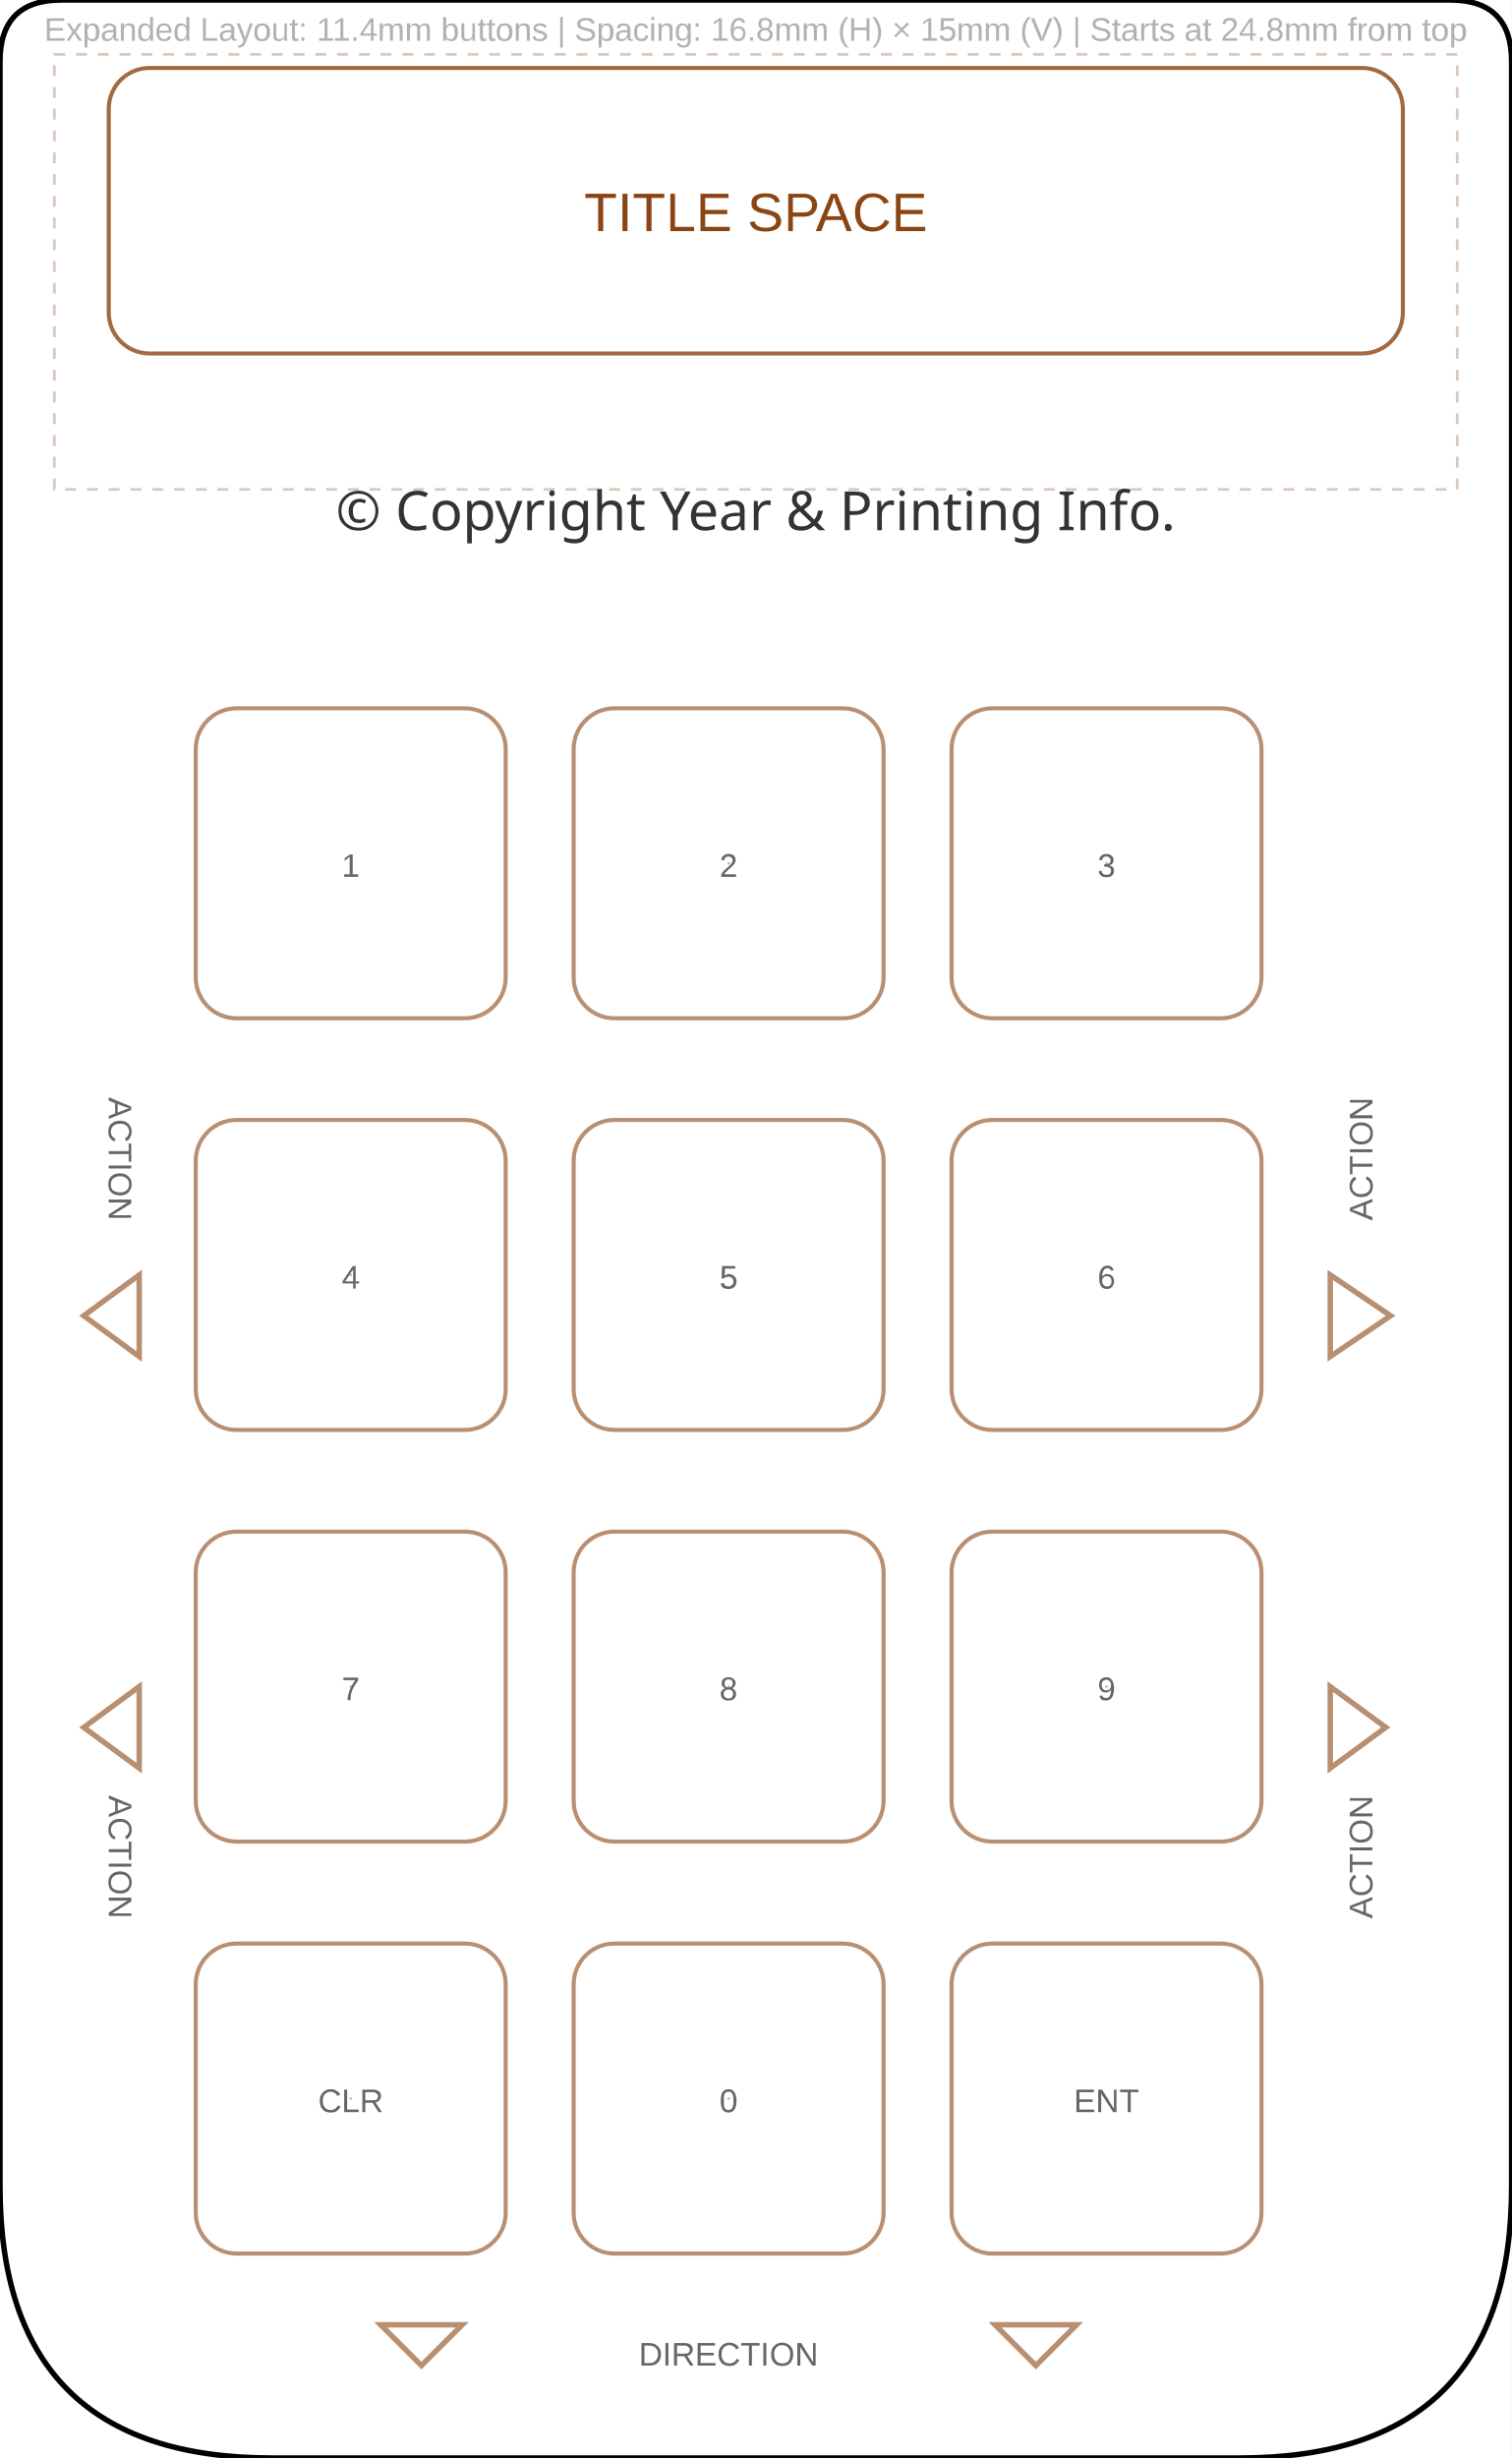
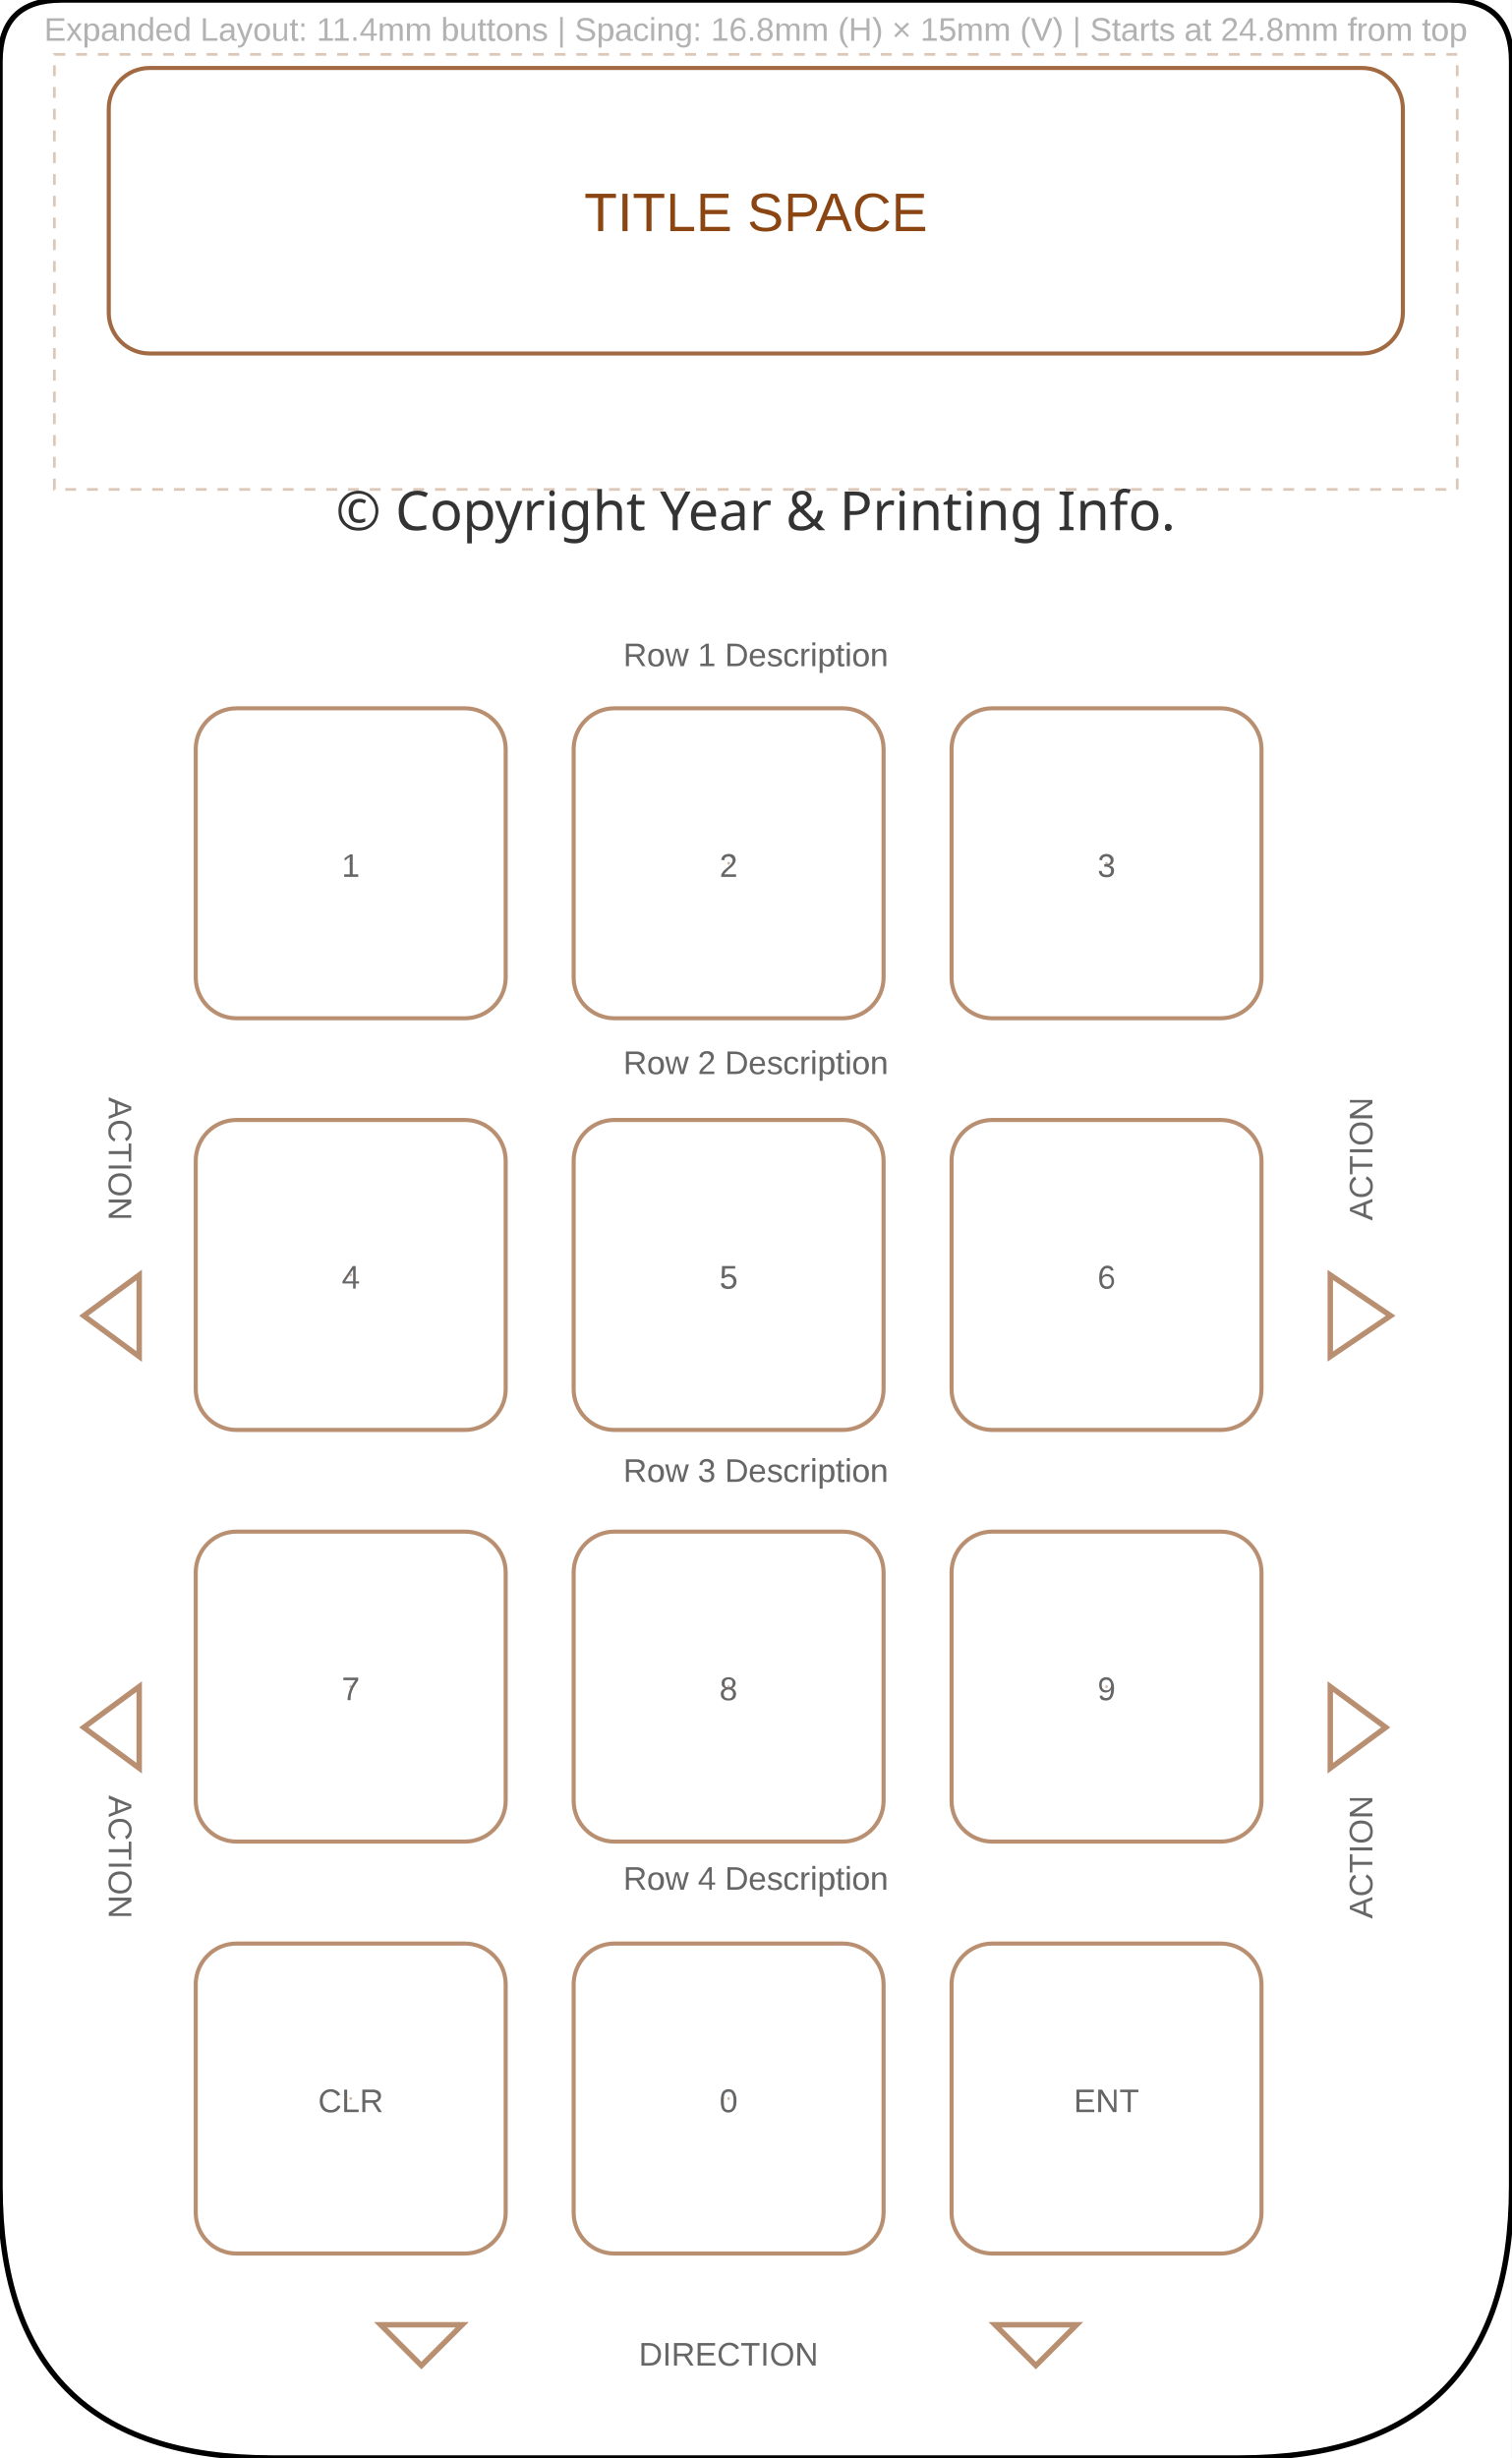
<svg xmlns="http://www.w3.org/2000/svg" width="55.6mm" height="90.4mm" viewBox="0 0 55.6 90.4">
  <defs>
    <style>
      .outline { fill: none; stroke: #000000; stroke-width: 0.2; }
      .guide { fill: none; stroke: #8B4513; stroke-width: 0.1; stroke-dasharray: 0.3,0.3; opacity: 0.5; }
      .button { fill: none; stroke: #8B4513; stroke-width: 0.15; opacity: 0.6; }
      .button_center { fill: #8B4513; opacity: 0.4; }
      .label { font-family: Arial, sans-serif; font-size: 2px; fill: #8B4513; }
      .label_small { font-family: Arial, sans-serif; font-size: 1.2px; fill: #666666; }
      .zone { fill: none; stroke: #8B4513; stroke-width: 0.1; stroke-dasharray: 0.4,0.4; opacity: 0.3; }
      .copyright { font-family: Arial Black, sans-serif; font-size: 2px; fill: #333333; }
    </style>
  </defs>
-   <rect x="0" y="0" width="55.6" height="90.4" fill="#FFFFFF" />
+   <rect id="overlay-background" x="0" y="0" width="55.6" height="90.4" fill="#FFFFFF" />
  <path id="outer_boundary" d="M 2.26 0            L 53.34 0            Q 55.6 0 55.6 2.26            L 55.6 80.4            Q 55.6 90.4 45.6 90.4            L 10.0 90.4            Q 0 90.4 0 80.4            L 0 2.26            Q 0 0 2.26 0 Z" class="outline" />
  <rect id="title_bar_zone" x="2" y="2" width="51.6" height="16" class="zone" />
  <rect id="title-background" x="4" y="2.5" width="47.6" height="10.5" rx="1.5" ry="1.5" fill="none" opacity="1.0" />
  <rect id="title-border" x="4" y="2.5" width="47.6" height="10.5" rx="1.5" ry="1.5" fill="none" stroke="#8B4513" stroke-width="0.15" opacity="0.8" />
  <text id="title-text" x="27.8" y="8.5" text-anchor="middle" class="label">TITLE SPACE</text>
  <text id="copyright-text" x="27.8" y="19.5" text-anchor="middle" class="copyright">© Copyright Year &amp; Printing Info.</text>
+   <g id="row_descriptions">
+     <text id="row-desc-1" x="27.8" y="24.5" text-anchor="middle" class="label_small">Row 1 Description</text>
+     <text id="row-desc-2" x="27.8" y="39.5" text-anchor="middle" class="label_small">Row 2 Description</text>
+     <text id="row-desc-3" x="27.8" y="54.5" text-anchor="middle" class="label_small">Row 3 Description</text>
+     <text id="row-desc-4" x="27.8" y="69.5" text-anchor="middle" class="label_small">Row 4 Description</text>
+   </g>
  <g id="keypad_buttons">
    <circle cx="12.90" cy="31.75" r="0.05" class="button_center" />
    <rect x="7.20" y="26.05" width="11.4" height="11.4" rx="1.5" ry="1.5" class="button" />
    <text id="btn-1" x="12.90" y="32.25" text-anchor="middle" class="label_small">1</text>
    <circle cx="26.80" cy="31.75" r="0.05" class="button_center" />
    <rect x="21.10" y="26.05" width="11.4" height="11.4" rx="1.5" ry="1.5" class="button" />
    <text id="btn-2" x="26.80" y="32.25" text-anchor="middle" class="label_small">2</text>
    <circle cx="40.70" cy="31.75" r="0.05" class="button_center" />
    <rect x="35.00" y="26.05" width="11.4" height="11.4" rx="1.5" ry="1.5" class="button" />
    <text id="btn-3" x="40.70" y="32.25" text-anchor="middle" class="label_small">3</text>
    <circle cx="12.90" cy="46.89" r="0.05" class="button_center" />
    <rect x="7.20" y="41.19" width="11.4" height="11.4" rx="1.5" ry="1.5" class="button" />
    <text id="btn-4" x="12.90" y="47.39" text-anchor="middle" class="label_small">4</text>
    <circle cx="26.80" cy="46.89" r="0.05" class="button_center" />
    <rect x="21.10" y="41.19" width="11.4" height="11.4" rx="1.5" ry="1.5" class="button" />
    <text id="btn-5" x="26.80" y="47.39" text-anchor="middle" class="label_small">5</text>
    <circle cx="40.70" cy="46.89" r="0.05" class="button_center" />
    <rect x="35.00" y="41.19" width="11.4" height="11.4" rx="1.5" ry="1.5" class="button" />
    <text id="btn-6" x="40.70" y="47.39" text-anchor="middle" class="label_small">6</text>
    <circle cx="12.90" cy="62.03" r="0.05" class="button_center" />
    <rect x="7.20" y="56.33" width="11.4" height="11.4" rx="1.5" ry="1.5" class="button" />
    <text id="btn-7" x="12.90" y="62.53" text-anchor="middle" class="label_small">7</text>
    <circle cx="26.80" cy="62.03" r="0.05" class="button_center" />
    <rect x="21.10" y="56.33" width="11.4" height="11.4" rx="1.5" ry="1.5" class="button" />
    <text id="btn-8" x="26.80" y="62.53" text-anchor="middle" class="label_small">8</text>
    <circle cx="40.70" cy="62.03" r="0.05" class="button_center" />
    <rect x="35.00" y="56.33" width="11.4" height="11.4" rx="1.5" ry="1.5" class="button" />
    <text id="btn-9" x="40.70" y="62.53" text-anchor="middle" class="label_small">9</text>
    <circle cx="12.90" cy="77.18" r="0.05" class="button_center" />
    <rect x="7.20" y="71.48" width="11.4" height="11.4" rx="1.5" ry="1.5" class="button" />
    <text id="btn-clear" x="12.90" y="77.68" text-anchor="middle" class="label_small">CLR</text>
    <circle cx="26.80" cy="77.18" r="0.05" class="button_center" />
    <rect x="21.10" y="71.48" width="11.4" height="11.4" rx="1.5" ry="1.5" class="button" />
    <text id="btn-0" x="26.80" y="77.68" text-anchor="middle" class="label_small">0</text>
    <circle cx="40.70" cy="77.18" r="0.05" class="button_center" />
    <rect x="35.00" y="71.48" width="11.4" height="11.4" rx="1.5" ry="1.5" class="button" />
    <text id="btn-enter" x="40.70" y="77.68" text-anchor="middle" class="label_small">ENT</text>
  </g>
  <g id="grid_info" opacity="0.5">
    <text x="27.8" y="1.5" text-anchor="middle" class="label_small">
      Expanded Layout: 11.4mm buttons | Spacing: 16.8mm (H) × 15mm (V) | Starts at 24.8mm from top
    </text>
  </g>
  <g id="left_action_buttons">
    <g id="top-left-action">
      <polygon id="top-left-arrow" points="5.12,46.89 3.08,48.39 5.12,49.89" fill="none" stroke="#8B4513" stroke-width="0.2" opacity="0.6" />
      <text id="top-left-label" x="4.0" y="44.89" text-anchor="end" transform="rotate(90, 4.0, 44.89)" class="label_small">ACTION</text>
    </g>
    <g id="bottom-left-action">
      <polygon id="bottom-left-arrow" points="5.12,62.03 3.08,63.53 5.12,65.03" fill="none" stroke="#8B4513" stroke-width="0.2" opacity="0.6" />
      <text id="bottom-left-label" x="4.0" y="66.03" text-anchor="start" transform="rotate(90, 4.0, 66.03)" class="label_small">ACTION</text>
    </g>
  </g>
  <g id="right_action_buttons">
    <g id="top-right-action">
      <polygon id="top-right-arrow" points="48.93,46.89 51.15,48.39 48.93,49.89" fill="none" stroke="#8B4513" stroke-width="0.2" opacity="0.6" />
      <text id="top-right-label" x="50.48" y="44.89" text-anchor="start" transform="rotate(-90, 50.48, 44.89)" class="label_small">ACTION</text>
    </g>
    <g id="bottom-right-action">
      <polygon id="bottom-right-arrow" points="48.93,62.03 50.97,63.53 48.93,65.03" fill="none" stroke="#8B4513" stroke-width="0.2" opacity="0.6" />
      <text id="bottom-right-label" x="50.48" y="66.03" text-anchor="end" transform="rotate(-90, 50.48, 66.03)" class="label_small">ACTION</text>
    </g>
  </g>
  <g id="bottom_arrows">
    <polygon id="disc-left-arrow" points="15.5,87 17,85.5 14,85.5" fill="none" stroke="#8B4513" stroke-width="0.2" opacity="0.6" />
    <text id="bottom-text" x="26.8" y="87" text-anchor="middle" class="label_small">DIRECTION</text>
    <polygon id="disc-right-arrow" points="38.1,87 39.6,85.5 36.6,85.5" fill="none" stroke="#8B4513" stroke-width="0.2" opacity="0.6" />
  </g>
</svg>
